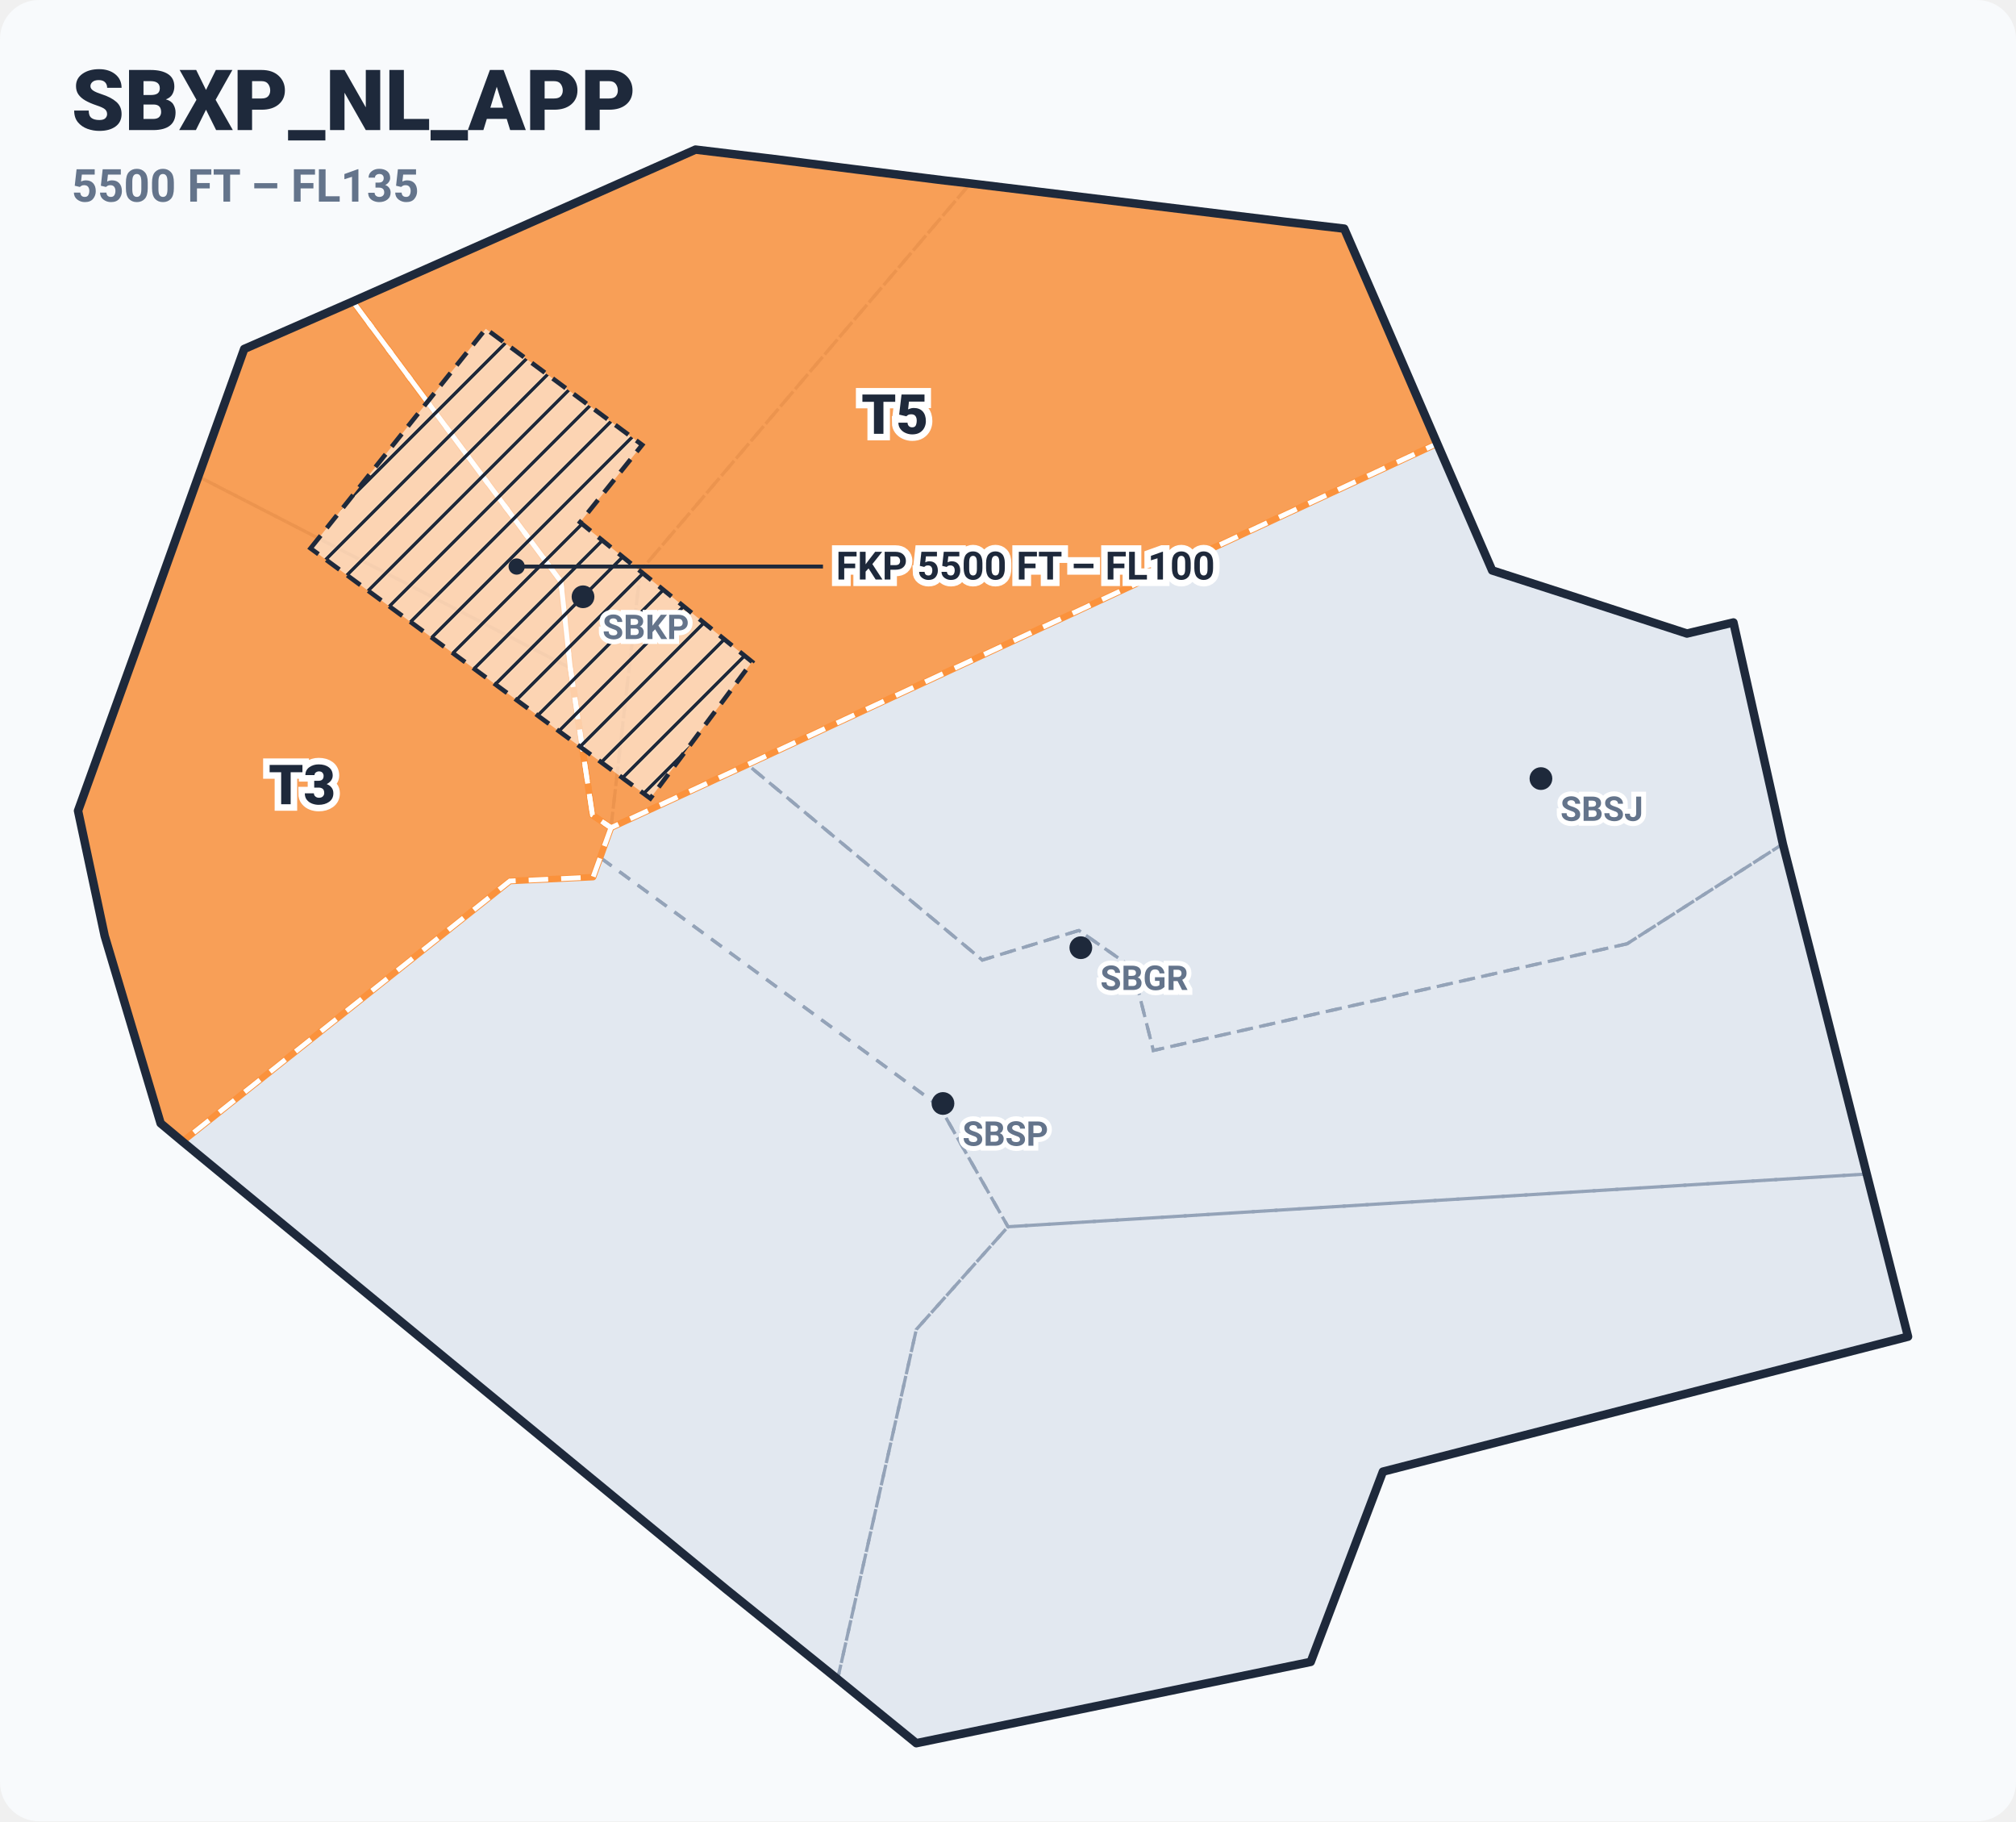
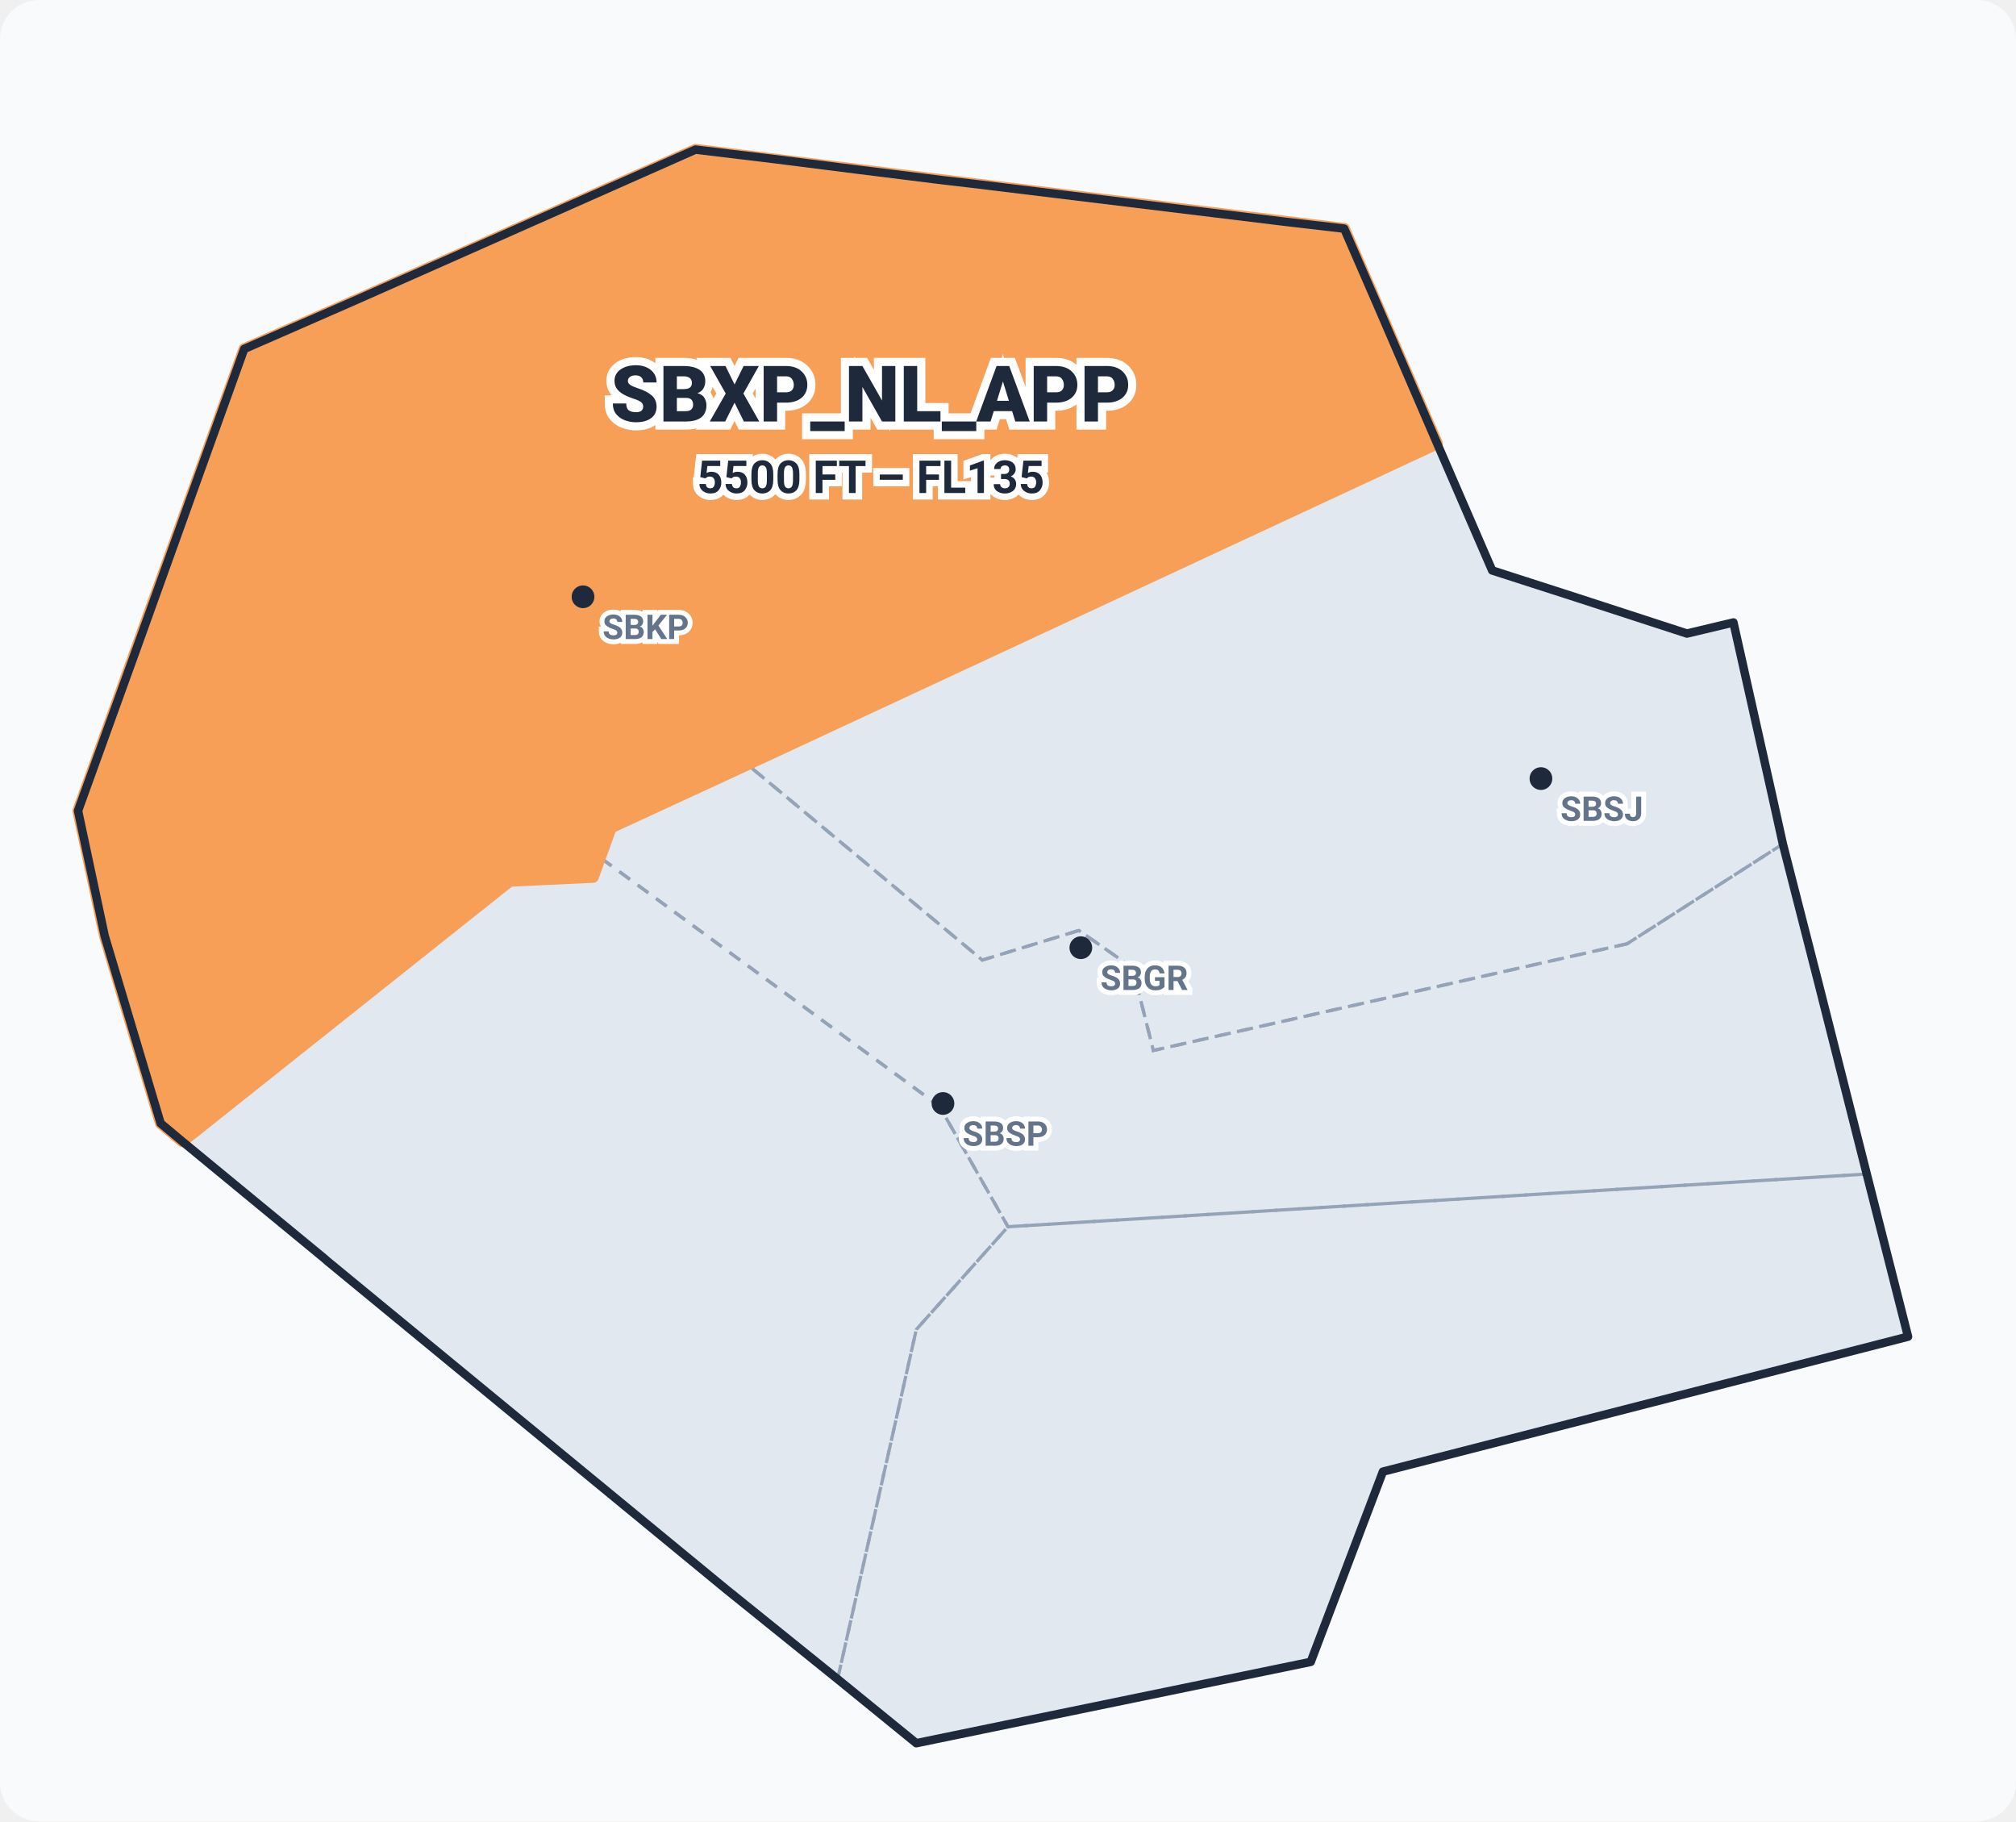
<svg xmlns="http://www.w3.org/2000/svg" viewBox="0 0 620 560" width="620" height="560" role="img" aria-label="TMA São Paulo: setores do APP" font-family="Ubuntu Sans, Ubuntu, Segoe UI, Roboto, Arial, sans-serif">
  <rect width="620" height="560" rx="12" fill="#f8fafc" />
-   <defs>
-     <pattern id="hach" width="8" height="8" patternUnits="userSpaceOnUse" patternTransform="rotate(45)">
-       <rect width="8" height="8" fill="#fff" fill-opacity="0.55" />
-       <path d="M0,0 V8" stroke="#1e293b" stroke-width="2" />
-     </pattern>
-     <clipPath id="clip-alvo">
-       <path d="M187.9,254.5 L182.4,269.7 L156.8,270.9 L56.1,351.0 L49.4,345.4 L32.2,287.8 L24.0,249.3 L75.1,107.3 L108.5,92.7 L172.5,178.8 L175.4,205.4 L182.2,250.6 L187.9,254.5 Z" />
-       <path d="M175.4,205.4 L172.5,178.8 L108.5,92.7 L213.9,46.0 L298.4,56.4 L413.4,70.3 L442.0,136.4 L229.9,235.1 L187.9,254.5 L182.2,250.6 L175.4,205.4 Z" />
-     </clipPath>
-   </defs>
  <path d="M485.6,184.0 L458.9,175.4 L442.0,136.4 L423.7,94.0 L413.4,70.3 L395.3,68.2 L298.4,56.4 L290.6,55.5 L263.3,52.1 L238.0,48.9 L213.9,46.0 L108.5,92.7 L75.1,107.3 L61.0,146.5 L42.3,198.6 L24.0,249.3 L32.2,287.8 L49.4,345.4 L56.1,351.0 L99.7,386.9 L100.6,387.7 L223.6,488.9 L224.6,489.7 L257.6,516.3 L281.8,536.0 L403.1,511.0 L425.3,452.5 L586.8,411.0 L574.1,361.0 L559.3,302.5 L548.3,259.5 L544.9,244.1 L533.1,191.4 L518.8,194.8 L485.6,184.0 Z" fill="#e2e8f0" />
  <path d="M586.8,411.0 L425.2,452.5 L403.1,511.0 L281.8,536.0 L257.6,516.3 L281.8,408.8 L310.0,377.2 L574.1,361.0 L586.8,411.0 Z" fill="none" stroke="#94a3b8" stroke-width="1" stroke-dasharray="4 3" />
  <path d="M32.2,287.8 L24.0,249.3 L61.0,146.5 L175.4,205.4 L182.2,250.6 L187.9,254.5 L182.4,269.7 L156.8,270.9 L56.1,351.0 L49.4,345.4 L32.2,287.8 Z" fill="none" stroke="#94a3b8" stroke-width="1" stroke-dasharray="4 3" />
  <path d="M223.6,488.9 L124.9,407.8 L56.1,351.0 L156.8,270.9 L182.4,269.7 L184.6,263.7 L286.8,338.6 L289.4,341.0 L310.0,377.2 L281.8,408.8 L257.6,516.3 L223.6,488.9 Z" fill="none" stroke="#94a3b8" stroke-width="1" stroke-dasharray="4 3" />
  <path d="M182.2,250.6 L175.4,205.4 L61.0,146.5 L75.1,107.3 L213.9,46.0 L298.4,56.4 L196.9,175.6 L187.9,254.5 L182.2,250.6 Z" fill="none" stroke="#94a3b8" stroke-width="1" stroke-dasharray="4 3" />
  <path d="M298.4,56.4 L413.4,70.3 L442.0,136.4 L229.9,235.1 L187.9,254.5 L196.9,175.6 L298.4,56.4 Z" fill="none" stroke="#94a3b8" stroke-width="1" stroke-dasharray="4 3" />
  <path d="M289.4,341.0 L286.8,338.6 L184.6,263.7 L187.9,254.5 L229.9,235.1 L302.1,295.2 L331.8,286.1 L348.3,297.6 L354.7,323.0 L500.4,290.2 L548.3,259.5 L574.1,361.0 L310.0,377.2 L289.4,341.0 Z" fill="none" stroke="#94a3b8" stroke-width="1" stroke-dasharray="4 3" />
  <path d="M500.4,290.2 L354.7,323.0 L348.3,297.6 L331.8,286.1 L302.1,295.2 L229.9,235.1 L442.0,136.4 L458.9,175.4 L518.8,194.8 L533.1,191.4 L548.3,259.5 L500.4,290.2 Z" fill="none" stroke="#94a3b8" stroke-width="1" stroke-dasharray="4 3" />
-   <path d="M187.9,254.5 L182.4,269.7 L156.8,270.9 L56.1,351.0 L49.4,345.4 L32.2,287.8 L24.0,249.3 L75.1,107.3 L108.5,92.7 L172.5,178.8 L175.4,205.4 L182.2,250.6 L187.9,254.5 Z" fill="#fb923c" fill-opacity="0.85" stroke="#fb923c" stroke-width="2" stroke-linejoin="round" />
-   <path d="M175.4,205.4 L172.5,178.8 L108.5,92.7 L213.9,46.0 L298.4,56.4 L413.4,70.3 L442.0,136.4 L229.9,235.1 L187.9,254.5 L182.2,250.6 L175.4,205.4 Z" fill="#fb923c" fill-opacity="0.85" stroke="#fb923c" stroke-width="2" stroke-linejoin="round" />
-   <path d="M187.9,254.5 L182.4,269.7 L156.8,270.9 L56.1,351.0 L49.4,345.4 L32.2,287.8 L24.0,249.3 L75.1,107.3 L108.5,92.7 L172.5,178.8 L175.4,205.4 L182.2,250.6 L187.9,254.5 Z" fill="none" stroke="#fff" stroke-width="1.5" stroke-dasharray="6 4" />
-   <path d="M175.4,205.4 L172.5,178.8 L108.5,92.7 L213.9,46.0 L298.4,56.4 L413.4,70.3 L442.0,136.4 L229.9,235.1 L187.9,254.5 L182.2,250.6 L175.4,205.4 Z" fill="none" stroke="#fff" stroke-width="1.5" stroke-dasharray="6 4" />
-   <path d="M95.5,168.6 L149.4,101.1 L197.5,136.8 L178.4,160.6 L231.3,203.5 L200.0,245.5 L95.5,168.6 Z" fill="url(#hach)" stroke="#1e293b" stroke-width="1.4" stroke-dasharray="5 3" clip-path="url(#clip-alvo)" />
+   <g>
+     <path d="M187.9,254.5 L182.4,269.7 L156.8,270.9 L56.1,351.0 L49.4,345.4 L32.2,287.8 L24.0,249.3 L75.1,107.3 L108.5,92.7 L172.5,178.8 L175.4,205.4 L182.2,250.6 L187.9,254.5 Z" fill="#f79f57" stroke="#f79f57" stroke-width="3.5" stroke-linejoin="round" />
+     <path d="M175.4,205.4 L172.5,178.8 L108.5,92.7 L213.9,46.0 L298.4,56.4 L413.4,70.3 L442.0,136.4 L229.9,235.1 L187.9,254.5 L182.2,250.6 L175.4,205.4 Z" fill="#f79f57" stroke="#f79f57" stroke-width="3.5" stroke-linejoin="round" />
+   </g>
  <path d="M485.6,184.0 L458.9,175.4 L442.0,136.4 L423.7,94.0 L413.4,70.3 L395.3,68.2 L298.4,56.4 L290.6,55.5 L263.3,52.1 L238.0,48.9 L213.9,46.0 L108.5,92.7 L75.1,107.3 L61.0,146.5 L42.3,198.6 L24.0,249.3 L32.2,287.8 L49.4,345.4 L56.1,351.0 L99.7,386.9 L100.6,387.7 L223.6,488.9 L224.6,489.7 L257.6,516.3 L281.8,536.0 L403.1,511.0 L425.3,452.5 L586.8,411.0 L574.1,361.0 L559.3,302.5 L548.3,259.5 L544.9,244.1 L533.1,191.4 L518.8,194.8 L485.6,184.0 Z" fill="none" stroke="#1e293b" stroke-width="2.6" stroke-linejoin="round" />
  <circle cx="332.4" cy="291.4" r="3.5" fill="#1e293b" />
  <text x="338.4" y="304.4" font-size="10.5" fill="#64748b" font-weight="600" paint-order="stroke" stroke="#fff" stroke-width="3">SBGR</text>
  <circle cx="290.0" cy="339.3" r="3.5" fill="#1e293b" />
  <text x="296.0" y="352.3" font-size="10.5" fill="#64748b" font-weight="600" paint-order="stroke" stroke="#fff" stroke-width="3">SBSP</text>
  <circle cx="179.3" cy="183.5" r="3.5" fill="#1e293b" />
  <text x="185.3" y="196.5" font-size="10.5" fill="#64748b" font-weight="600" paint-order="stroke" stroke="#fff" stroke-width="3">SBKP</text>
  <circle cx="473.9" cy="239.4" r="3.5" fill="#1e293b" />
  <text x="479.9" y="252.4" font-size="10.5" fill="#64748b" font-weight="600" paint-order="stroke" stroke="#fff" stroke-width="3">SBSJ</text>
-   <text x="92.9" y="247.3" text-anchor="middle" font-size="17" font-weight="800" fill="#1e293b" paint-order="stroke" stroke="#fff" stroke-width="4">T3</text>
-   <text x="275.2" y="133.4" text-anchor="middle" font-size="17" font-weight="800" fill="#1e293b" paint-order="stroke" stroke="#fff" stroke-width="4">T5</text>
-   <path d="M158.9,174.2 L253.1,174.2" stroke="#1e293b" stroke-width="1.2" />
-   <circle cx="158.9" cy="174.2" r="2.5" fill="#1e293b" />
-   <text x="257.1" y="178.2" text-anchor="start" font-size="12" font-weight="700" fill="#1e293b" paint-order="stroke" stroke="#fff" stroke-width="4">FKP 5500 FT – FL100</text>
-   <text x="22" y="40" font-size="26" font-weight="800" fill="#1e293b">SBXP_NL_APP</text>
-   <text x="22" y="62" font-size="14" font-weight="700" fill="#64748b">5500 FT – FL135</text>
+   <text x="267.8" y="129.6" text-anchor="middle" font-size="24" font-weight="800" fill="#1e293b" paint-order="stroke" stroke="#fff" stroke-width="5">SBXP_NL_APP</text>
+   <text x="267.8" y="151.6" text-anchor="middle" font-size="14" font-weight="700" fill="#1e293b" paint-order="stroke" stroke="#fff" stroke-width="4">5500 FT – FL135</text>
</svg>
